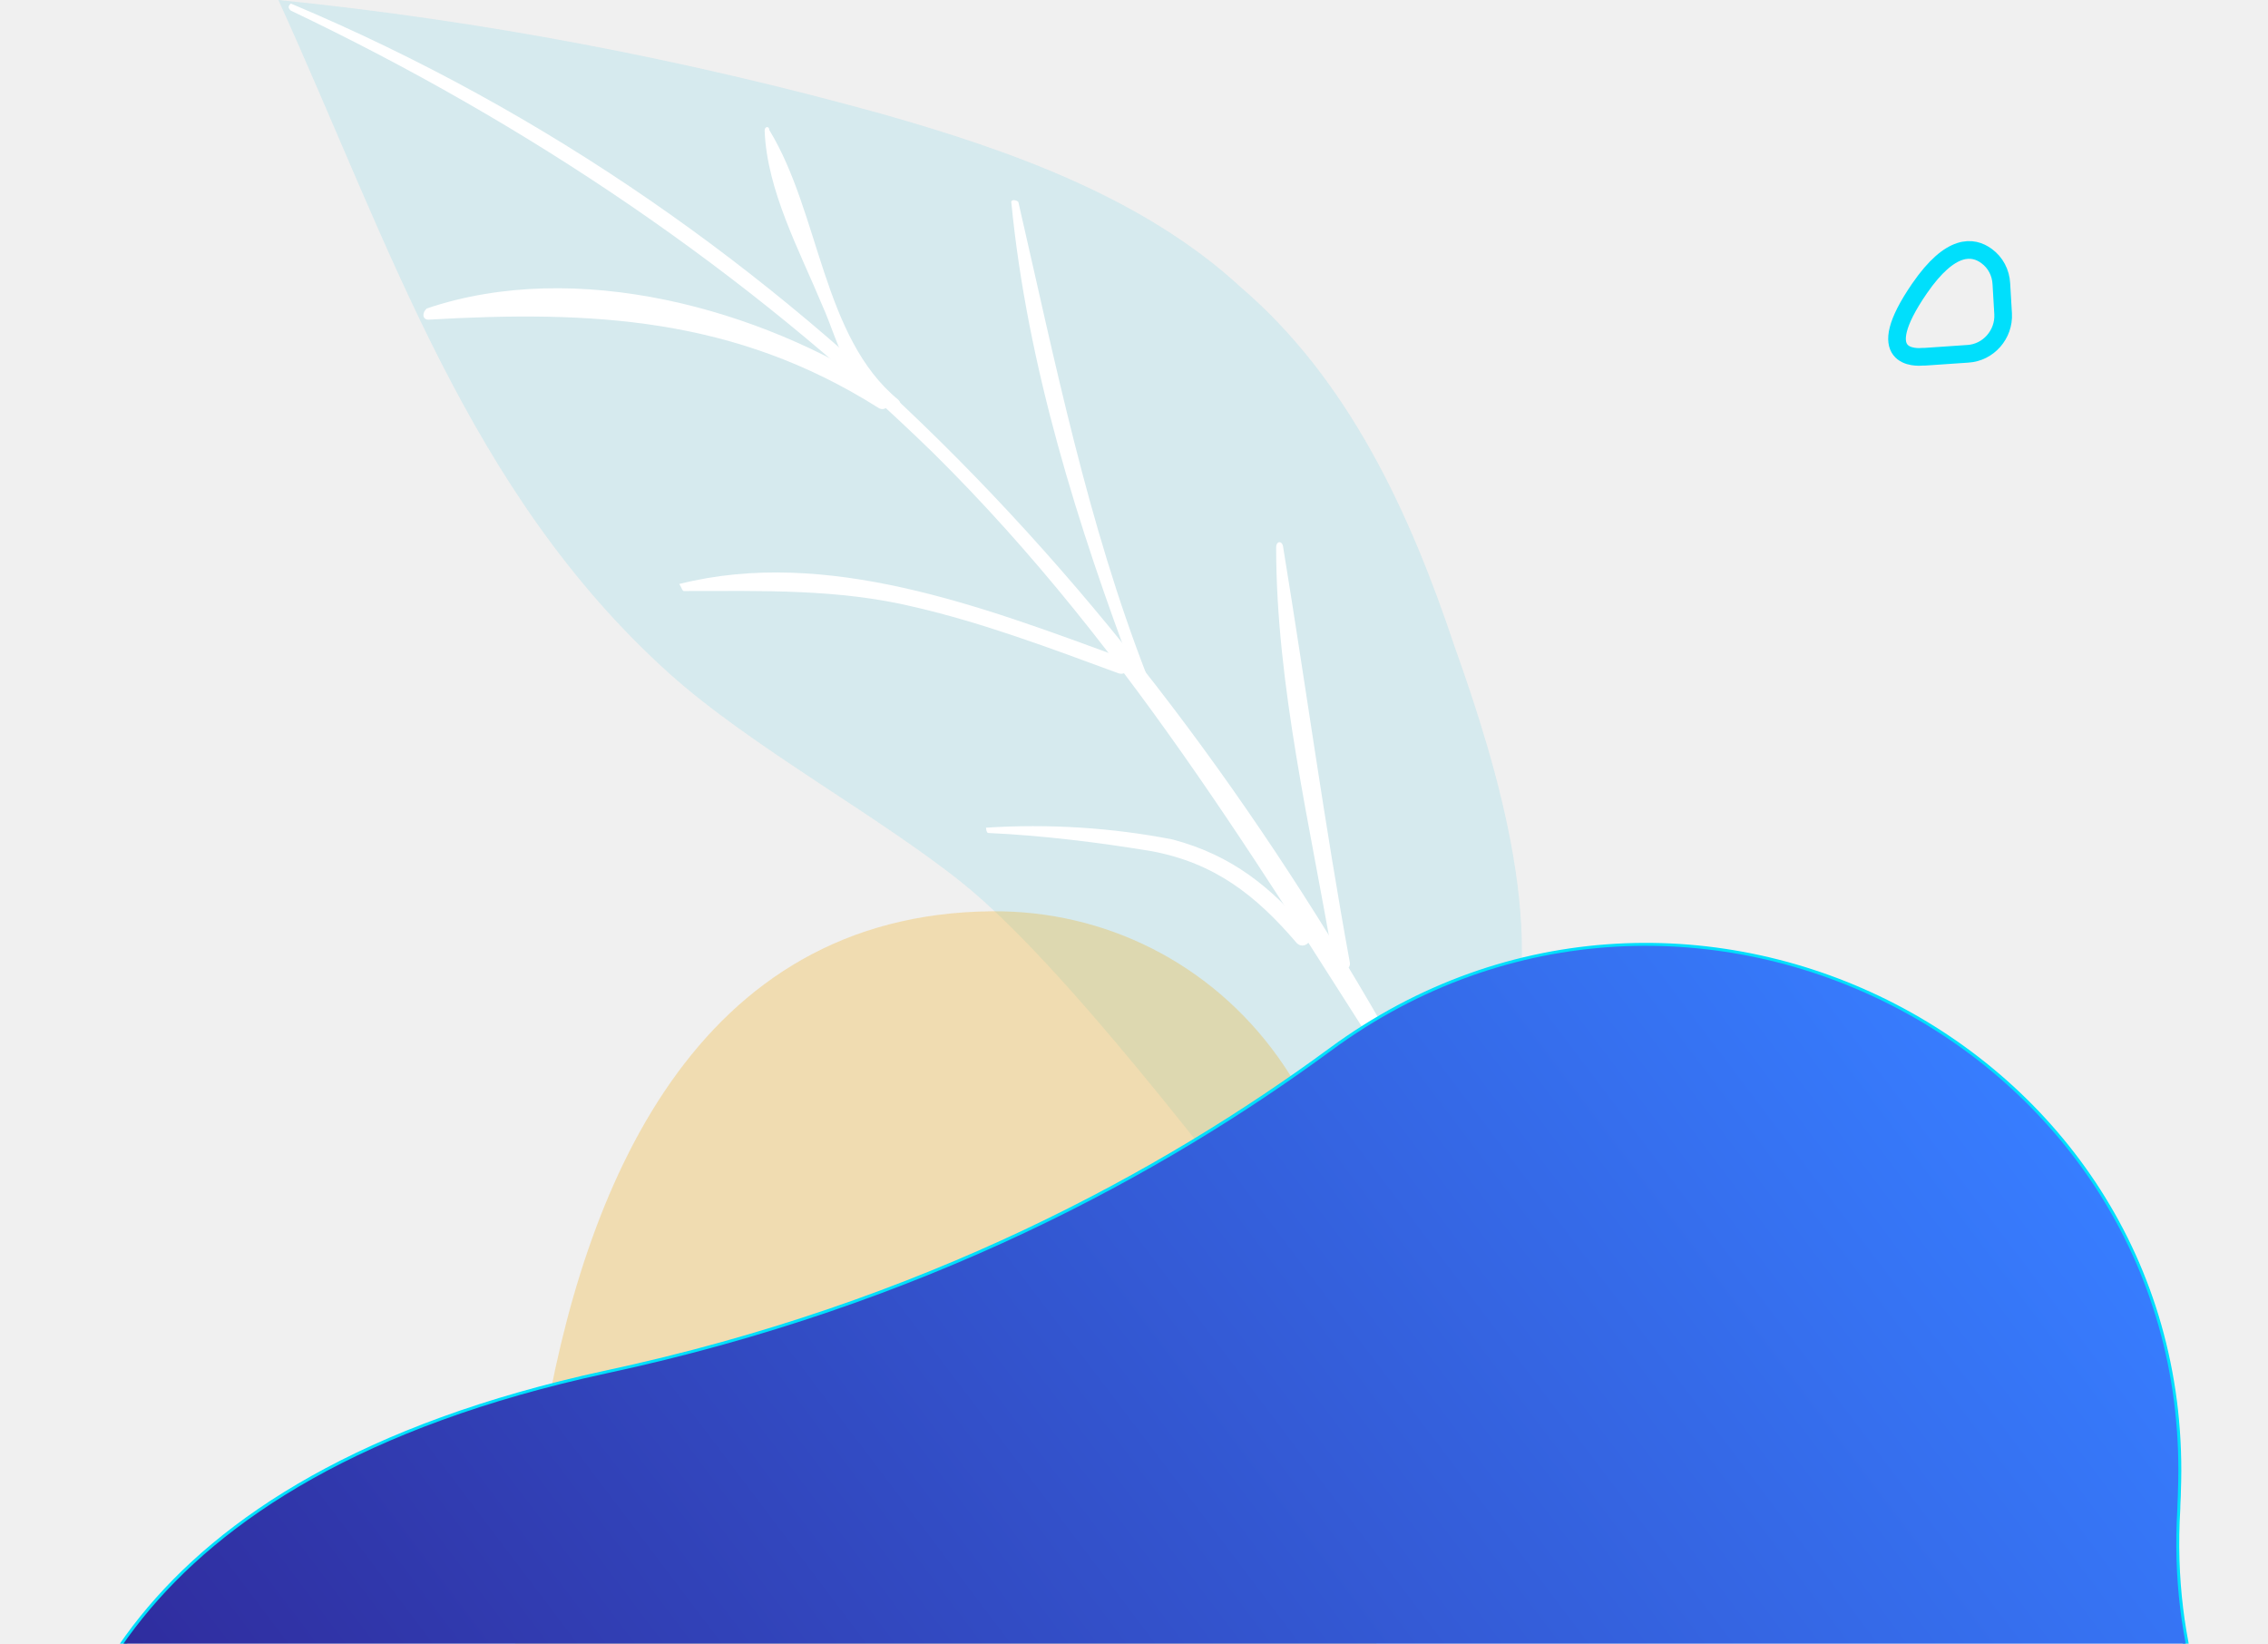
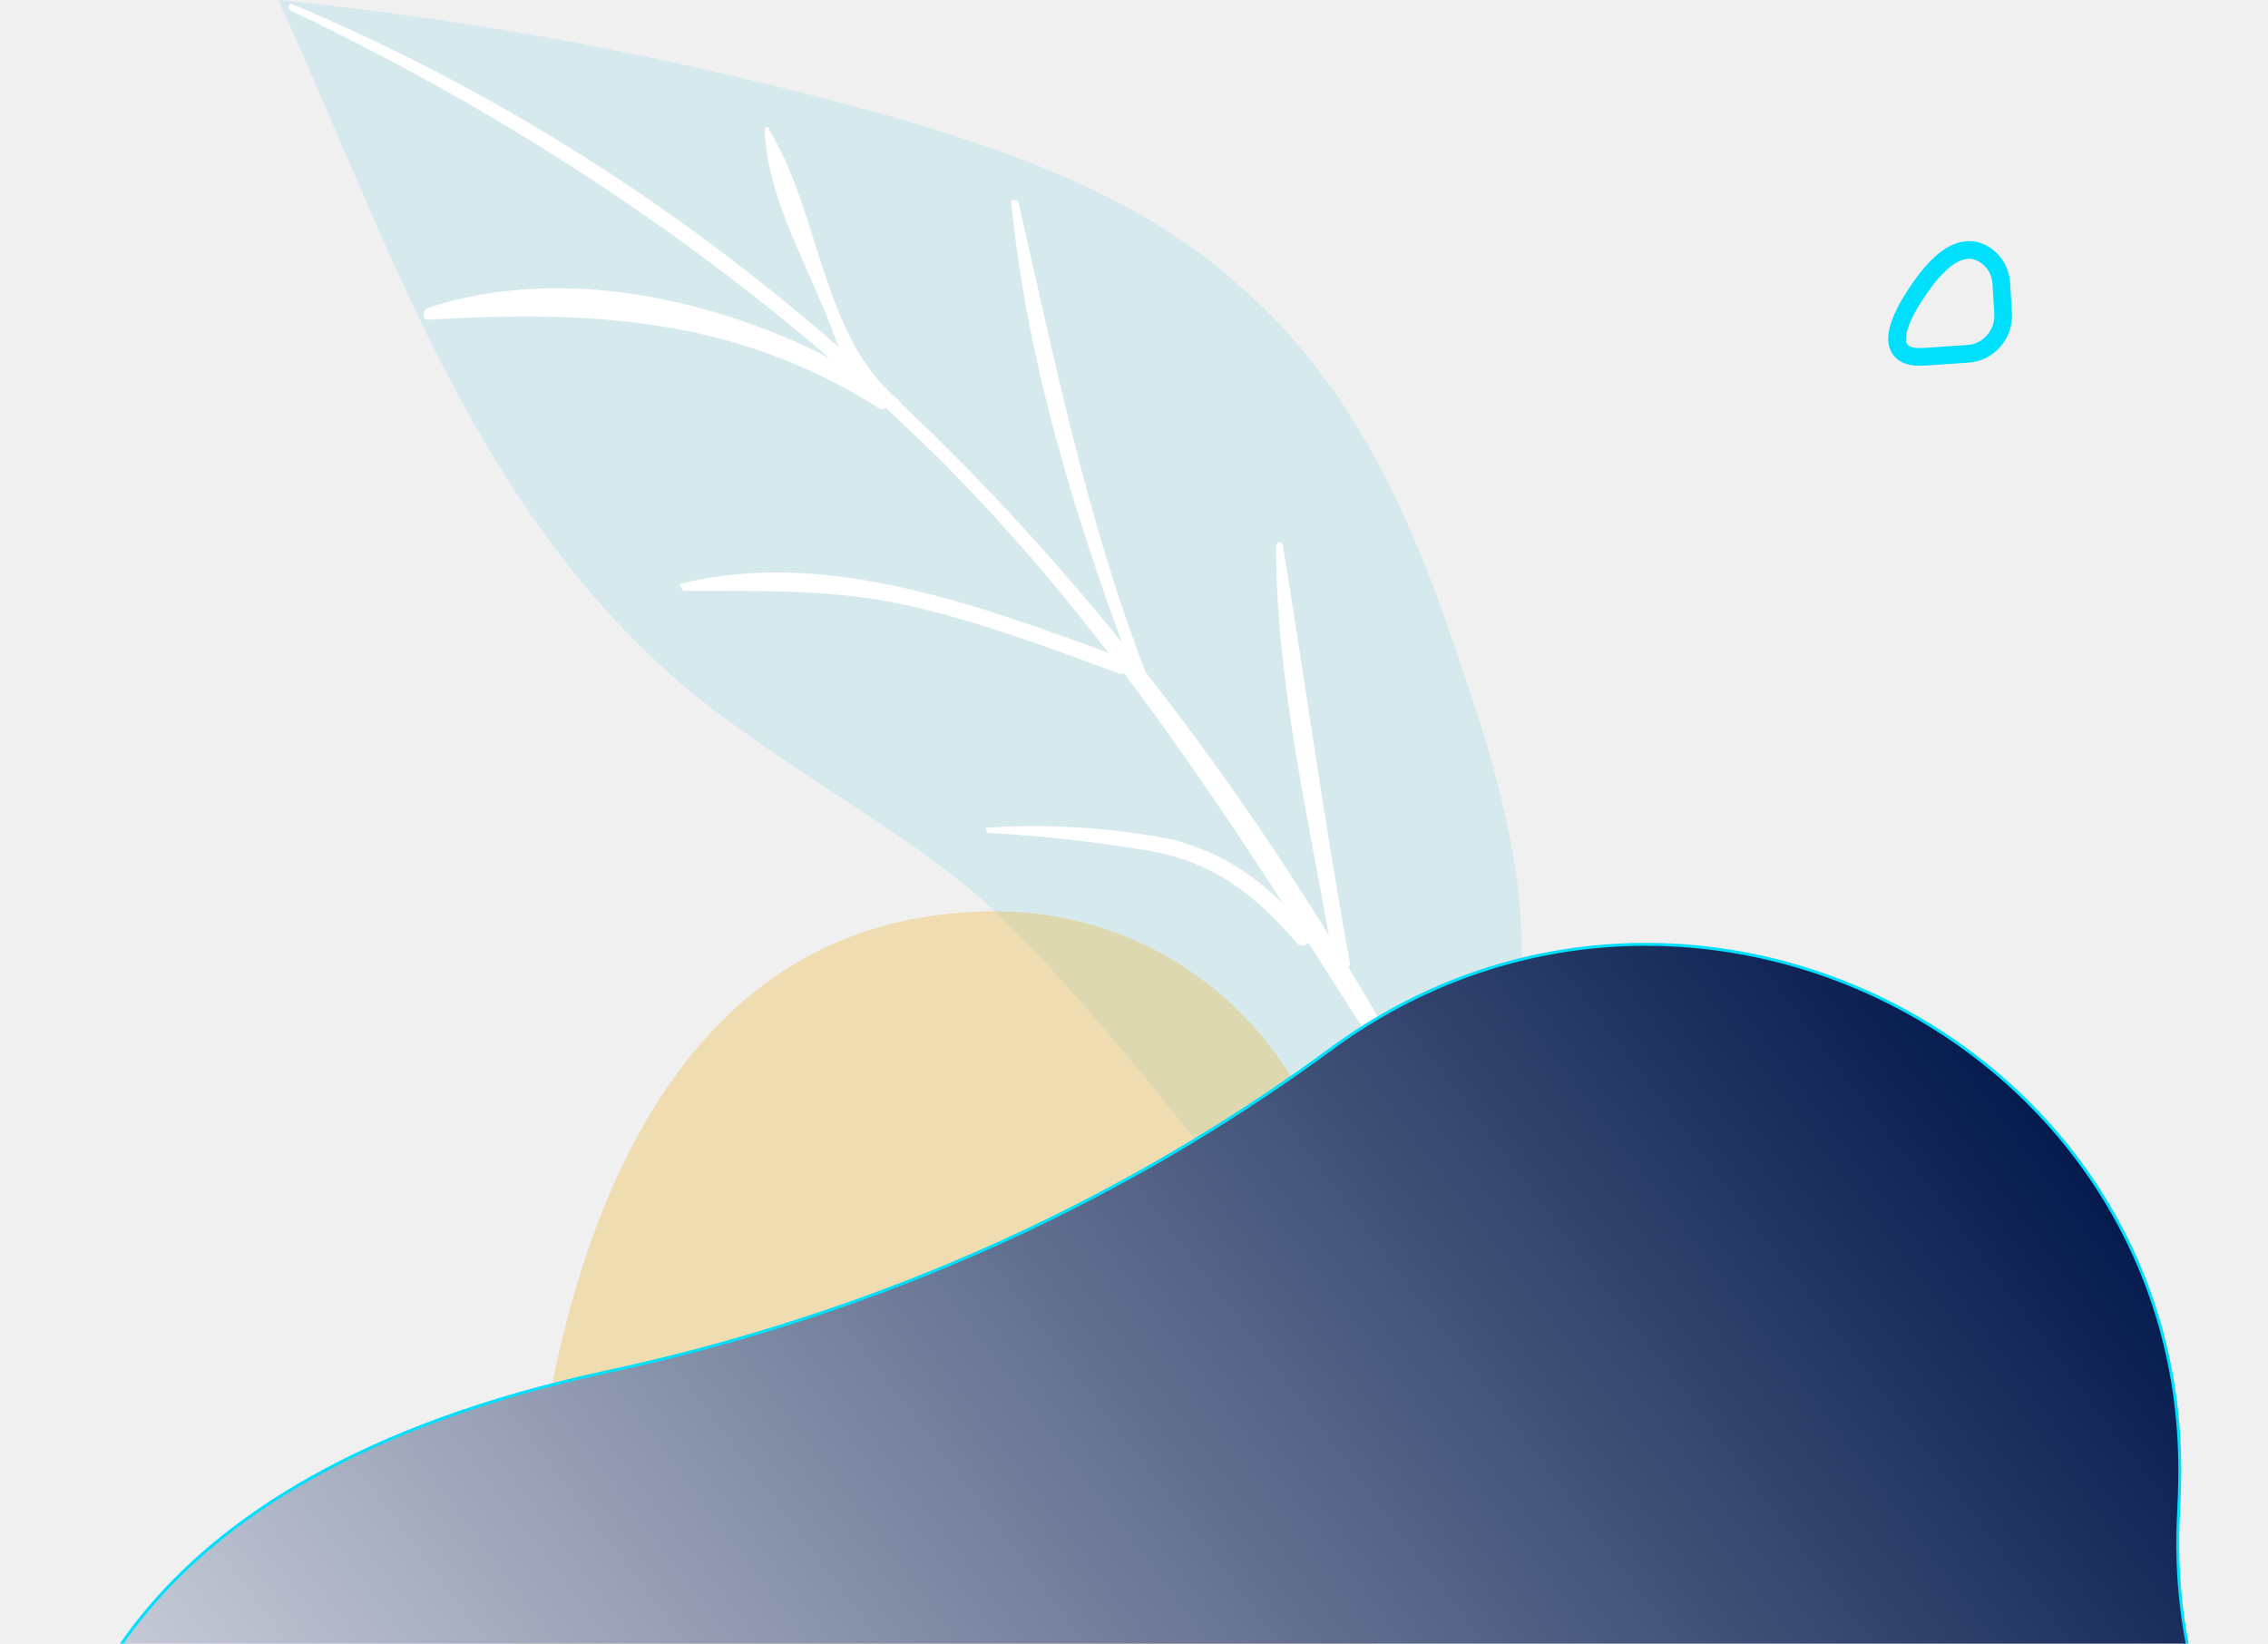
<svg xmlns="http://www.w3.org/2000/svg" xmlns:xlink="http://www.w3.org/1999/xlink" x="0px" y="0px" viewBox="0 0 385.3 279.2" style="enable-background:new 0 0 385.3 279.2;" xml:space="preserve">
  <style type="text/css">
	.abstract-shapes-5-0{fill:#00bee21c;}
	.abstract-shapes-5-2{fill:#FFFFFF;}
	.abstract-shapes-5-3{fill:#f0aa1147;}
	.abstract-shapes-5-4{fill:none;stroke:#00DFFC;}
</style>
  <g>
    <defs>
      <rect id="abstractShapesID5_1" width="385.3" height="279.2" />
    </defs>
    <clipPath id="abstractShapesID5_2">
      <use xlink:href="#abstractShapesID5_1" style="overflow:visible;" />
    </clipPath>
    <path class="abstract-shapes-5-0 fill-info" clip-path="url(#abstractShapesID5_2)" d="M247.1,109.8c7.3,20.4,16.6,50.8,8,70.9c-6.6,15.6-19,38.4-34.6,35.3c-13.1-16.9-39.8-52.2-57-66   c-14.2-11.4-36-23.2-49.8-35.6C79.5,83.6,66.3,41.8,47.3,0C81.9,3.5,116.1,10,150,19.4c21.8,6.2,44.3,14.2,60.8,29.4   C229.1,64.5,239.5,87,247.1,109.8z" />
    <g clip-path="url(#abstractShapesID5_2)">
      <g>
        <path class="abstract-shapes-5-2 fill-white" d="M49.4,1.8C89.7,21,126.8,46,158.5,76.9c34.4,34,57.5,73.9,83.3,113.8c0.4,1.2,2.7,0,1.6-1.2     C199.2,107,137,37.4,49.4,0.6C49.4,0.7,48.6,1.1,49.4,1.8L49.4,1.8z" />
      </g>
      <g>
        <path class="abstract-shapes-5-2 fill-white" d="M72.8,54.3c27.8-1.6,52-0.4,76.3,14.9c1.6,1.2,3.1-1.6,1.6-2.7c-21.5-14.1-52.8-22.7-78.2-14.1     C71.7,53.1,71.7,54.3,72.8,54.3L72.8,54.3z" />
      </g>
      <g>
        <path class="abstract-shapes-5-2 fill-white" d="M116.2,100.4c13.3,0,26.2-0.4,39.1,2.7c11.7,2.7,23.1,7,34.8,11.3c1.6,0.4,2-1.6,0.4-2.7     c-23.5-8.6-50.1-18.8-75.1-12.5C115.9,100,115.9,100.4,116.2,100.4L116.2,100.4z" />
      </g>
      <g>
        <path class="abstract-shapes-5-2 fill-white" d="M167.9,141.5c9,0.4,18.8,1.6,27.8,3.1c10.6,2,17.6,7.4,24.6,15.6c1.2,1.2,3.1-0.4,2-2     c-6.3-7.4-12.9-12.9-23.1-15.6c-10.2-2-21.1-2.7-31.7-2C167.5,140.3,167.5,141.5,167.9,141.5L167.9,141.5z" />
      </g>
      <g>
        <path class="abstract-shapes-5-2 fill-white" d="M129.9,22.2c0.4,10.2,5.9,20.3,9.8,29.7c2.7,5.9,4.7,16,12.5,17.2c0.4,0,1.2-0.4,0.4-1.2     c-12.9-10.6-13.3-31.7-21.9-45.8C130.7,21.4,129.9,21.4,129.9,22.2L129.9,22.2z" />
      </g>
      <g>
        <path class="abstract-shapes-5-2 fill-white" d="M171.8,34.3c2.7,27.8,11.3,55.1,21.1,81c0.4,1.2,2.7,0.4,2-0.4c-10.2-26.2-15.6-53.2-21.9-80.6     C172.6,33.9,171.8,33.9,171.8,34.3L171.8,34.3z" />
      </g>
      <g>
        <path class="abstract-shapes-5-2 fill-white" d="M216.8,93c0,23.5,5.9,47.7,9.8,70.8c0.4,1.6,3.1,1.2,2.7-0.4c-4.3-23.5-7.4-46.5-11.3-70.4     C217.9,91.8,216.8,91.8,216.8,93L216.8,93z" />
      </g>
    </g>
    <path class="abstract-shapes-5-3 fill-warning" clip-path="url(#abstractShapesID5_2)" d="M366.9,378.4c-33.4-4.4-66.3-9-94-31.6c-20-16.3-33.8-39.8-38.6-65.1c-6.4-33.3,3.8-73-17.3-102.3   c-11.3-15.7-29.2-24.8-48.6-24.6c-50.2,0.5-69.4,46.8-76.3,89.6c-8,50.3-5.9,105.4-51.5,138.9c-26.9,19.8-68.1,24.9-88.3,54   C-77.2,480-26.6,522,7,541.4c30.4,17.6,60.7,33.5,93.9,45.2c17.3,6.1,35.9,9.9,53.9,6.7c44.3-8.1,44.1-54.1,66.3-84.3   c11.8-16.1,28.7-26.7,48-31.4c35.2-8.6,72.4-3.4,107.9-0.7c34,2.6,79.4-19,67.5-60.6c-5.5-19.1-23.6-28.7-41.9-32.4   C390.8,381.6,378.8,380,366.9,378.4z" />
    <linearGradient id="abstractShapesID5_3" gradientUnits="userSpaceOnUse" x1="1924.189" y1="147.911" x2="2331.603" y2="147.911" gradientTransform="matrix(-0.7976 0.6032 -0.6032 -0.7976 2013.422 -797.0972)">
      <stop class="stop-color-primary" offset="2.474398e-07" style="stop-color:#377DFF" />
      <stop class="stop-color-indigo" offset="1" style="stop-color:#2D1582" />
    </linearGradient>
    <path class="abstract-shapes-5-4 fill-none stroke-info" fill="url(#abstractShapesID5_3)" clip-path="url(#abstractShapesID5_2)" d="M226.1,178.5c60.5-44.6,146.8-0.3,143.9,74.9c0,1-0.1,2-0.1,2.9c-5.7,95,128.3,111.4,51.9,156.6   s5.1,77-71.6,107.4c-76.8,30.4-120.3,93.2-214.1-12.1C50.7,412.3-13.8,450.3,2.5,368.6c3-15.2,4.9-30.7,4.9-46.2   c0.1-25.7,12.8-71.2,95.6-89.1C157.1,221.7,197.8,199.3,226.1,178.5z" />
    <linearGradient id="abstractShapesID5_4" gradientUnits="userSpaceOnUse" x1="1924.189" y1="147.911" x2="2331.603" y2="147.911" gradientTransform="matrix(-0.7976 0.6032 -0.6032 -0.7976 2013.422 -797.0972)">
-       <stop class="stop-color-primary" offset="2.474398e-07" style="stop-color:#377DFF" />
-       <stop class="stop-color-indigo" offset="1" style="stop-color:#2D1582" />
+       <stop class="stop-color-primary" offset="2.474398e-07" style="stop-color:#051b4e" />
+       <stop class="stop-color-indigo" offset="1" style="stop-color:#fdfdfd" />
    </linearGradient>
    <path fill="url(#abstractShapesID5_4)" clip-path="url(#abstractShapesID5_2)" d="M226.1,178.5c60.5-44.6,146.8-0.3,143.9,74.9c0,1-0.1,2-0.1,2.9c-5.7,95,128.3,111.4,51.9,156.6   s5.1,77-71.6,107.4c-76.8,30.4-120.3,93.2-214.1-12.1C50.7,412.3-13.8,450.3,2.5,368.6c3-15.2,4.9-30.7,4.9-46.2   c0.1-25.7,12.8-71.2,95.6-89.1C157.1,221.7,197.8,199.3,226.1,178.5z" />
    <path class="abstract-shapes-5-4 fill-none stroke-info" stroke-width="3" stroke-miterlimit="10" clip-path="url(#abstractShapesID5_2)" d="M340,48.2c-0.1-1.9-1-3.6-2.5-4.7c-2.3-1.7-6.1-2.2-11.4,5.5c-8.4,12.2-0.5,11.7,0.6,11.6c0.1,0,0.2,0,0.3,0   l7.3-0.5c3.5-0.2,6.2-3.3,6-6.8L340,48.2z" />
  </g>
</svg>
